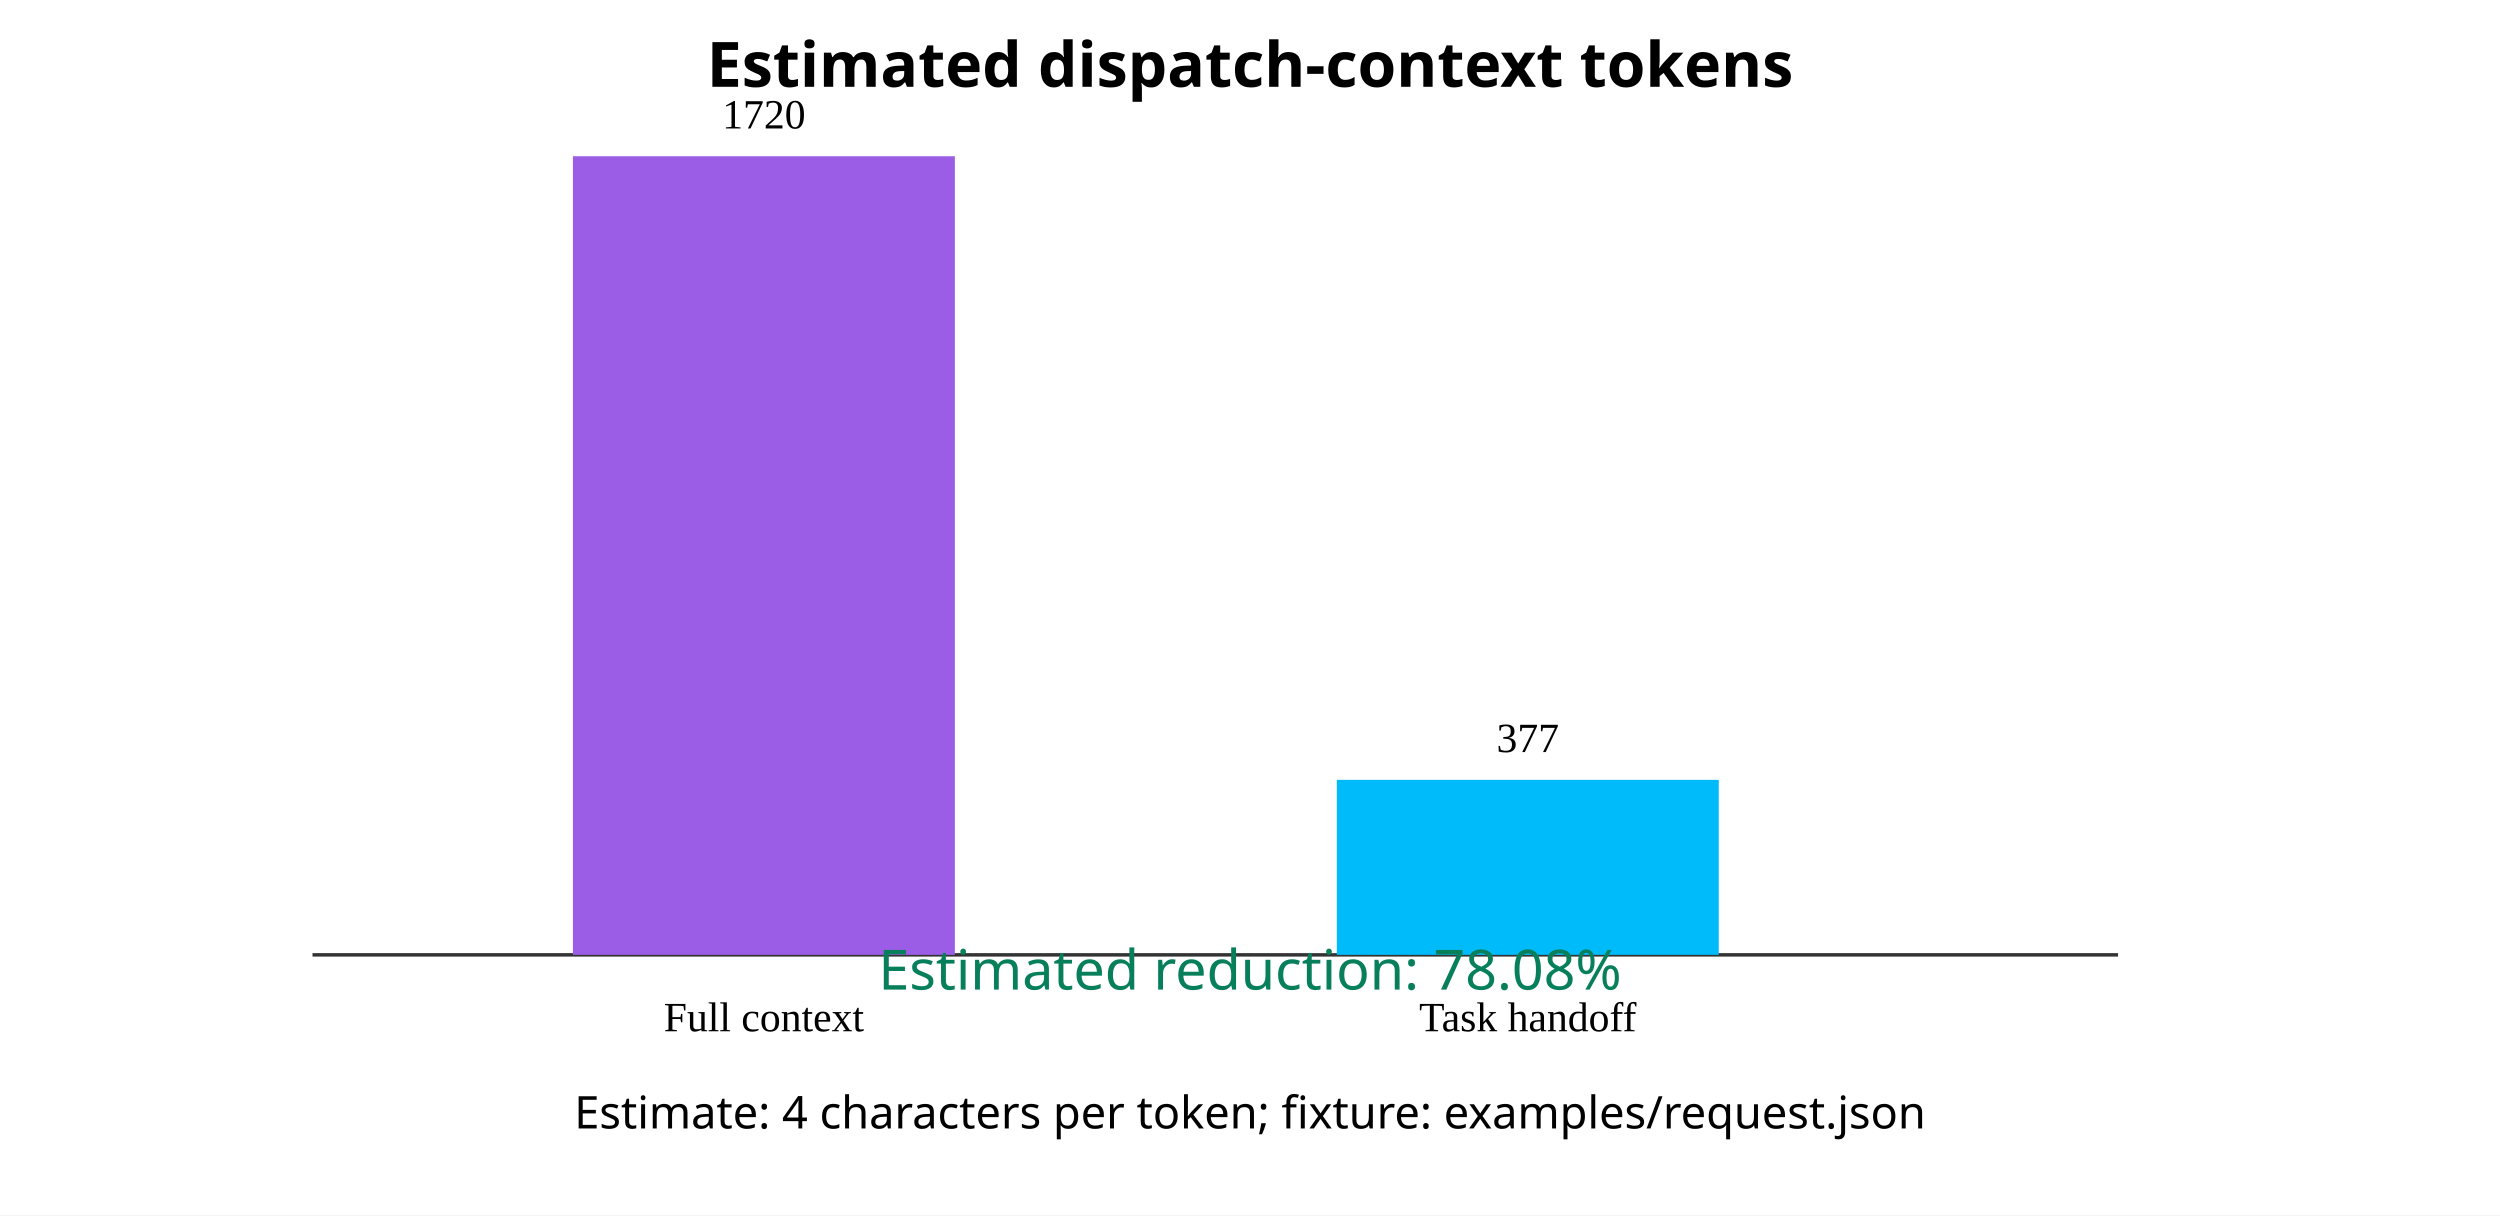
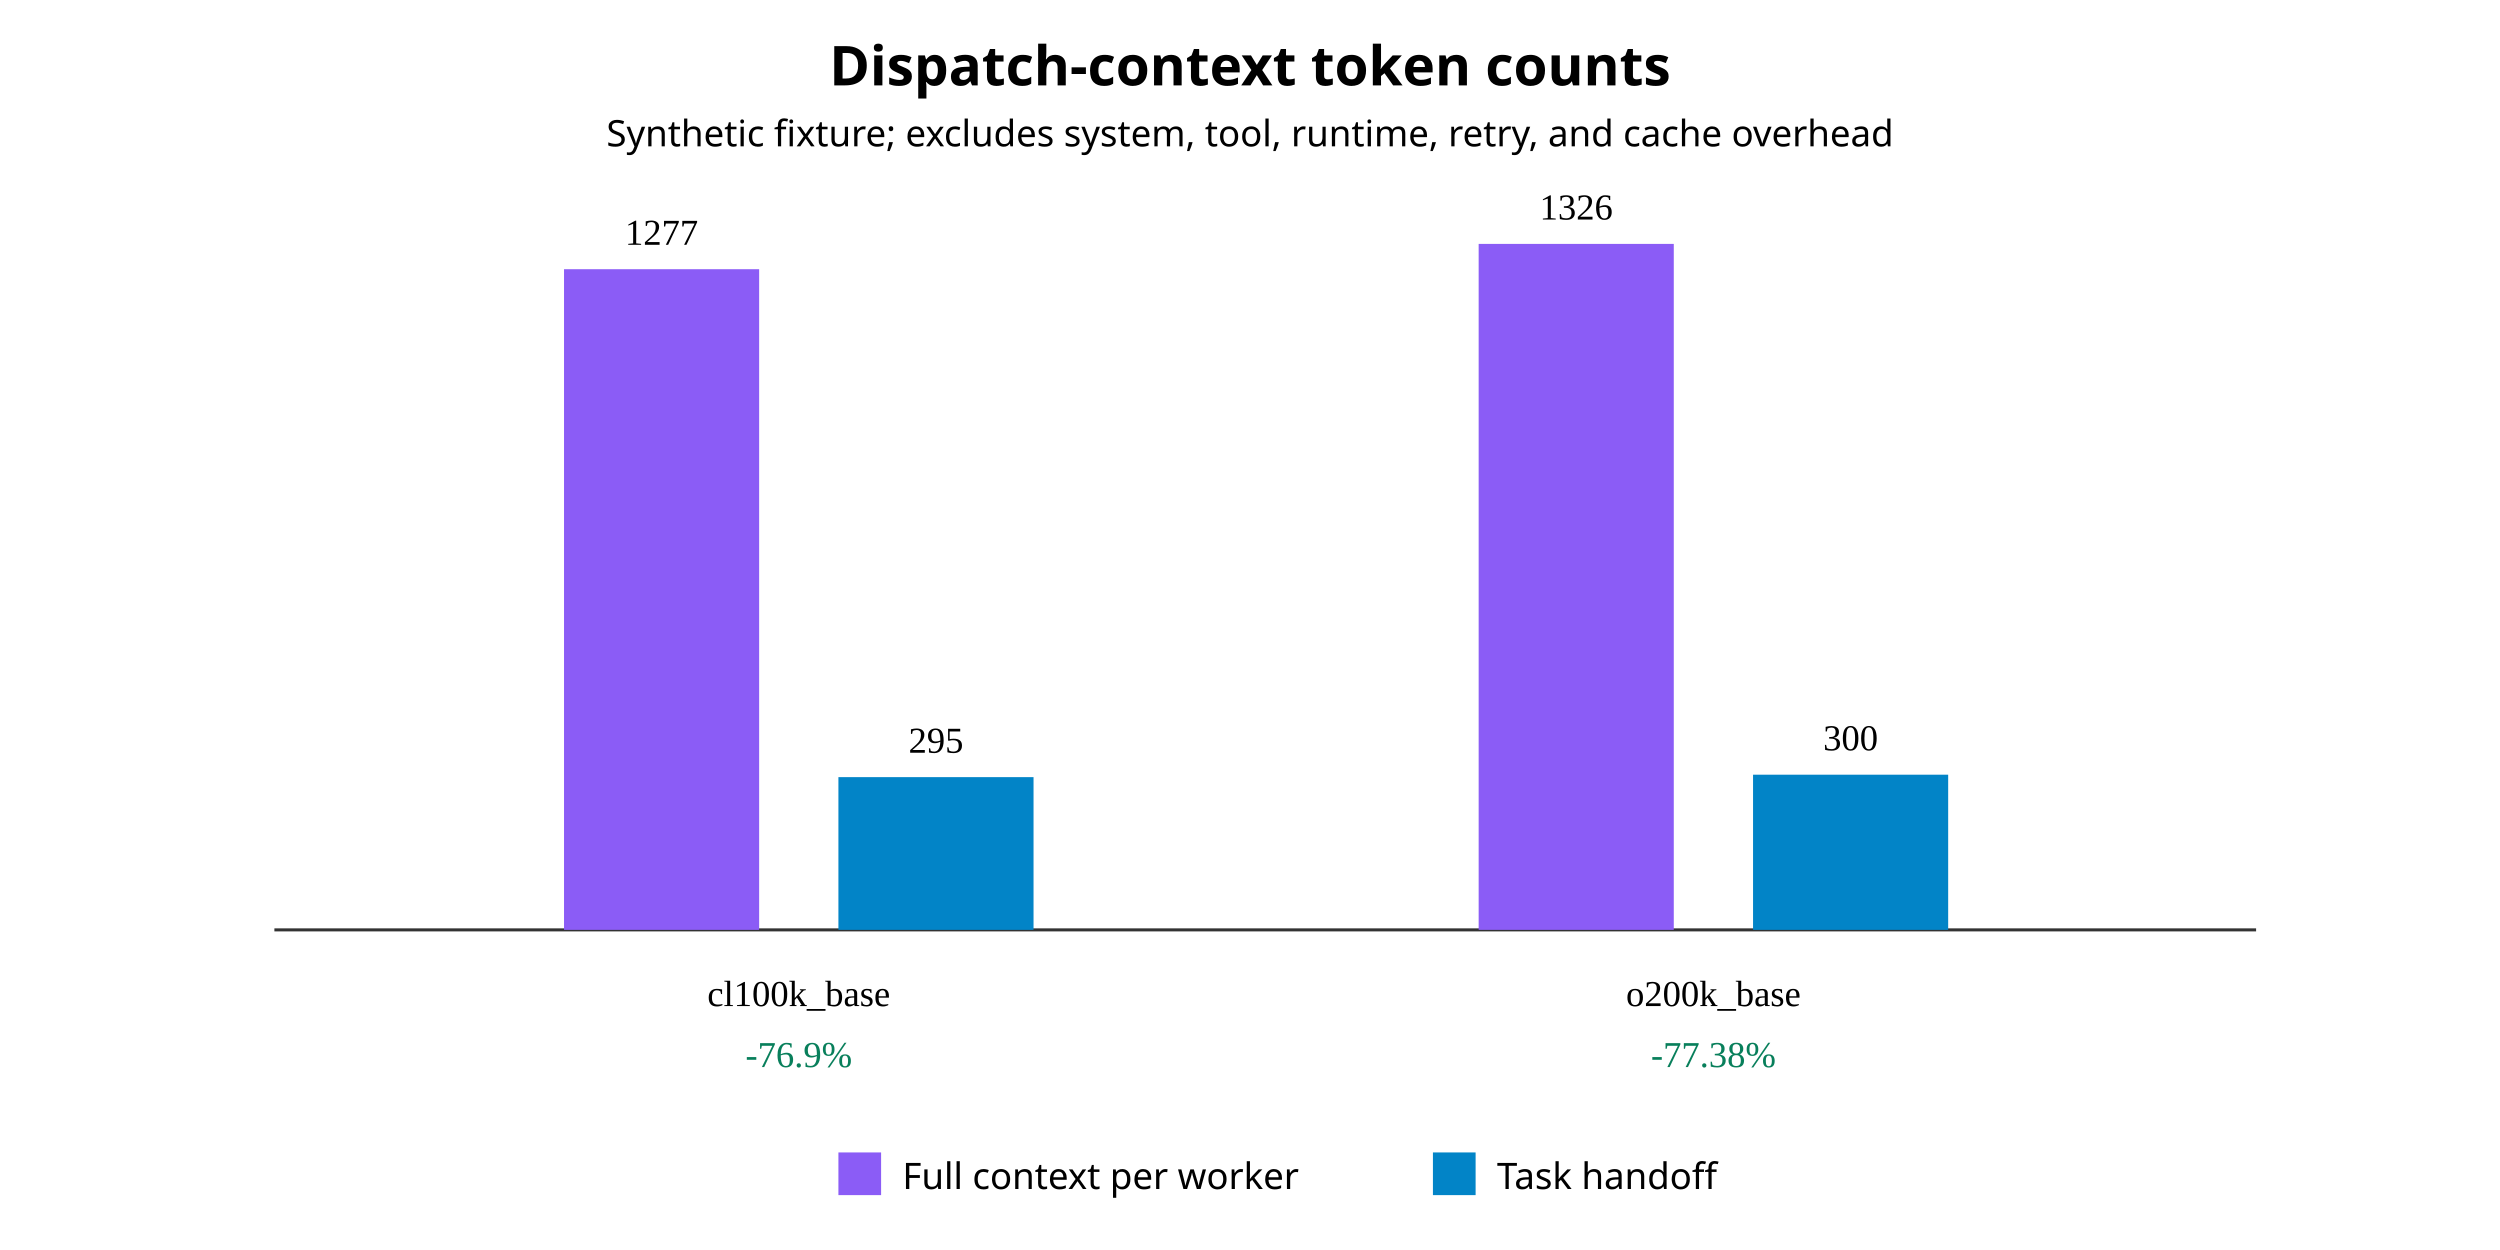
- <svg xmlns="http://www.w3.org/2000/svg" width="720" height="350" viewBox="0 0 720 350" role="img" aria-labelledby="title desc">
-   <rect width="720" height="350" fill="white" />
-   <text x="360" y="25" text-anchor="middle" font-family="sans-serif" font-size="18" font-weight="bold">Estimated dispatch-context tokens</text>
-   <text x="360" y="325" text-anchor="middle" font-family="sans-serif" font-size="13">Estimate: 4 characters per token; fixture: examples/request.json</text>
-   <line x1="90" y1="275" x2="610" y2="275" stroke="#333" />
-   <rect x="165" y="45.0" width="110" height="230.0" fill="#9b5de5" />
-   <rect x="385" y="224.6" width="110" height="50.4" fill="#00bbf9" />
-   <text x="220" y="297" text-anchor="middle">Full context</text>
-   <text x="220" y="37.0" text-anchor="middle">1720</text>
-   <text x="440" y="297" text-anchor="middle">Task handoff</text>
-   <text x="440" y="216.6" text-anchor="middle">377</text>
-   <text x="360" y="285" text-anchor="middle" font-family="sans-serif" font-size="16" fill="#087f5b">Estimated reduction: 78.08%</text>
+ <svg xmlns="http://www.w3.org/2000/svg" width="820" height="410" viewBox="0 0 820 410" role="img" aria-labelledby="title desc">
+   <rect width="820" height="410" fill="white" />
+   <text x="410" y="28" text-anchor="middle" font-family="sans-serif" font-size="18" font-weight="bold">Dispatch-context token counts</text>
+   <text x="410" y="48" text-anchor="middle" font-family="sans-serif" font-size="12">Synthetic fixture; excludes system, tool, runtime, retry, and cache overhead</text>
+   <line x1="90" y1="305" x2="740" y2="305" stroke="#333" />
+   <rect x="185" y="88.3" width="64" height="216.7" fill="#8b5cf6" />
+   <rect x="275" y="254.9" width="64" height="50.1" fill="#0284c7" />
+   <rect x="485" y="80.0" width="64" height="225.0" fill="#8b5cf6" />
+   <rect x="575" y="254.1" width="64" height="50.9" fill="#0284c7" />
+   <text x="217" y="80.3" text-anchor="middle">1277</text>
+   <text x="307" y="246.9" text-anchor="middle">295</text>
+   <text x="262" y="330" text-anchor="middle">cl100k_base</text>
+   <text x="262" y="350" text-anchor="middle" fill="#087f5b">-76.9%</text>
+   <text x="517" y="72.0" text-anchor="middle">1326</text>
+   <text x="607" y="246.1" text-anchor="middle">300</text>
+   <text x="562" y="330" text-anchor="middle">o200k_base</text>
+   <text x="562" y="350" text-anchor="middle" fill="#087f5b">-77.38%</text>
+   <rect x="275" y="378" width="14" height="14" fill="#8b5cf6" />
+   <text x="296" y="390" font-family="sans-serif" font-size="12">Full context per worker</text>
+   <rect x="470" y="378" width="14" height="14" fill="#0284c7" />
+   <text x="491" y="390" font-family="sans-serif" font-size="12">Task handoff</text>
</svg>
